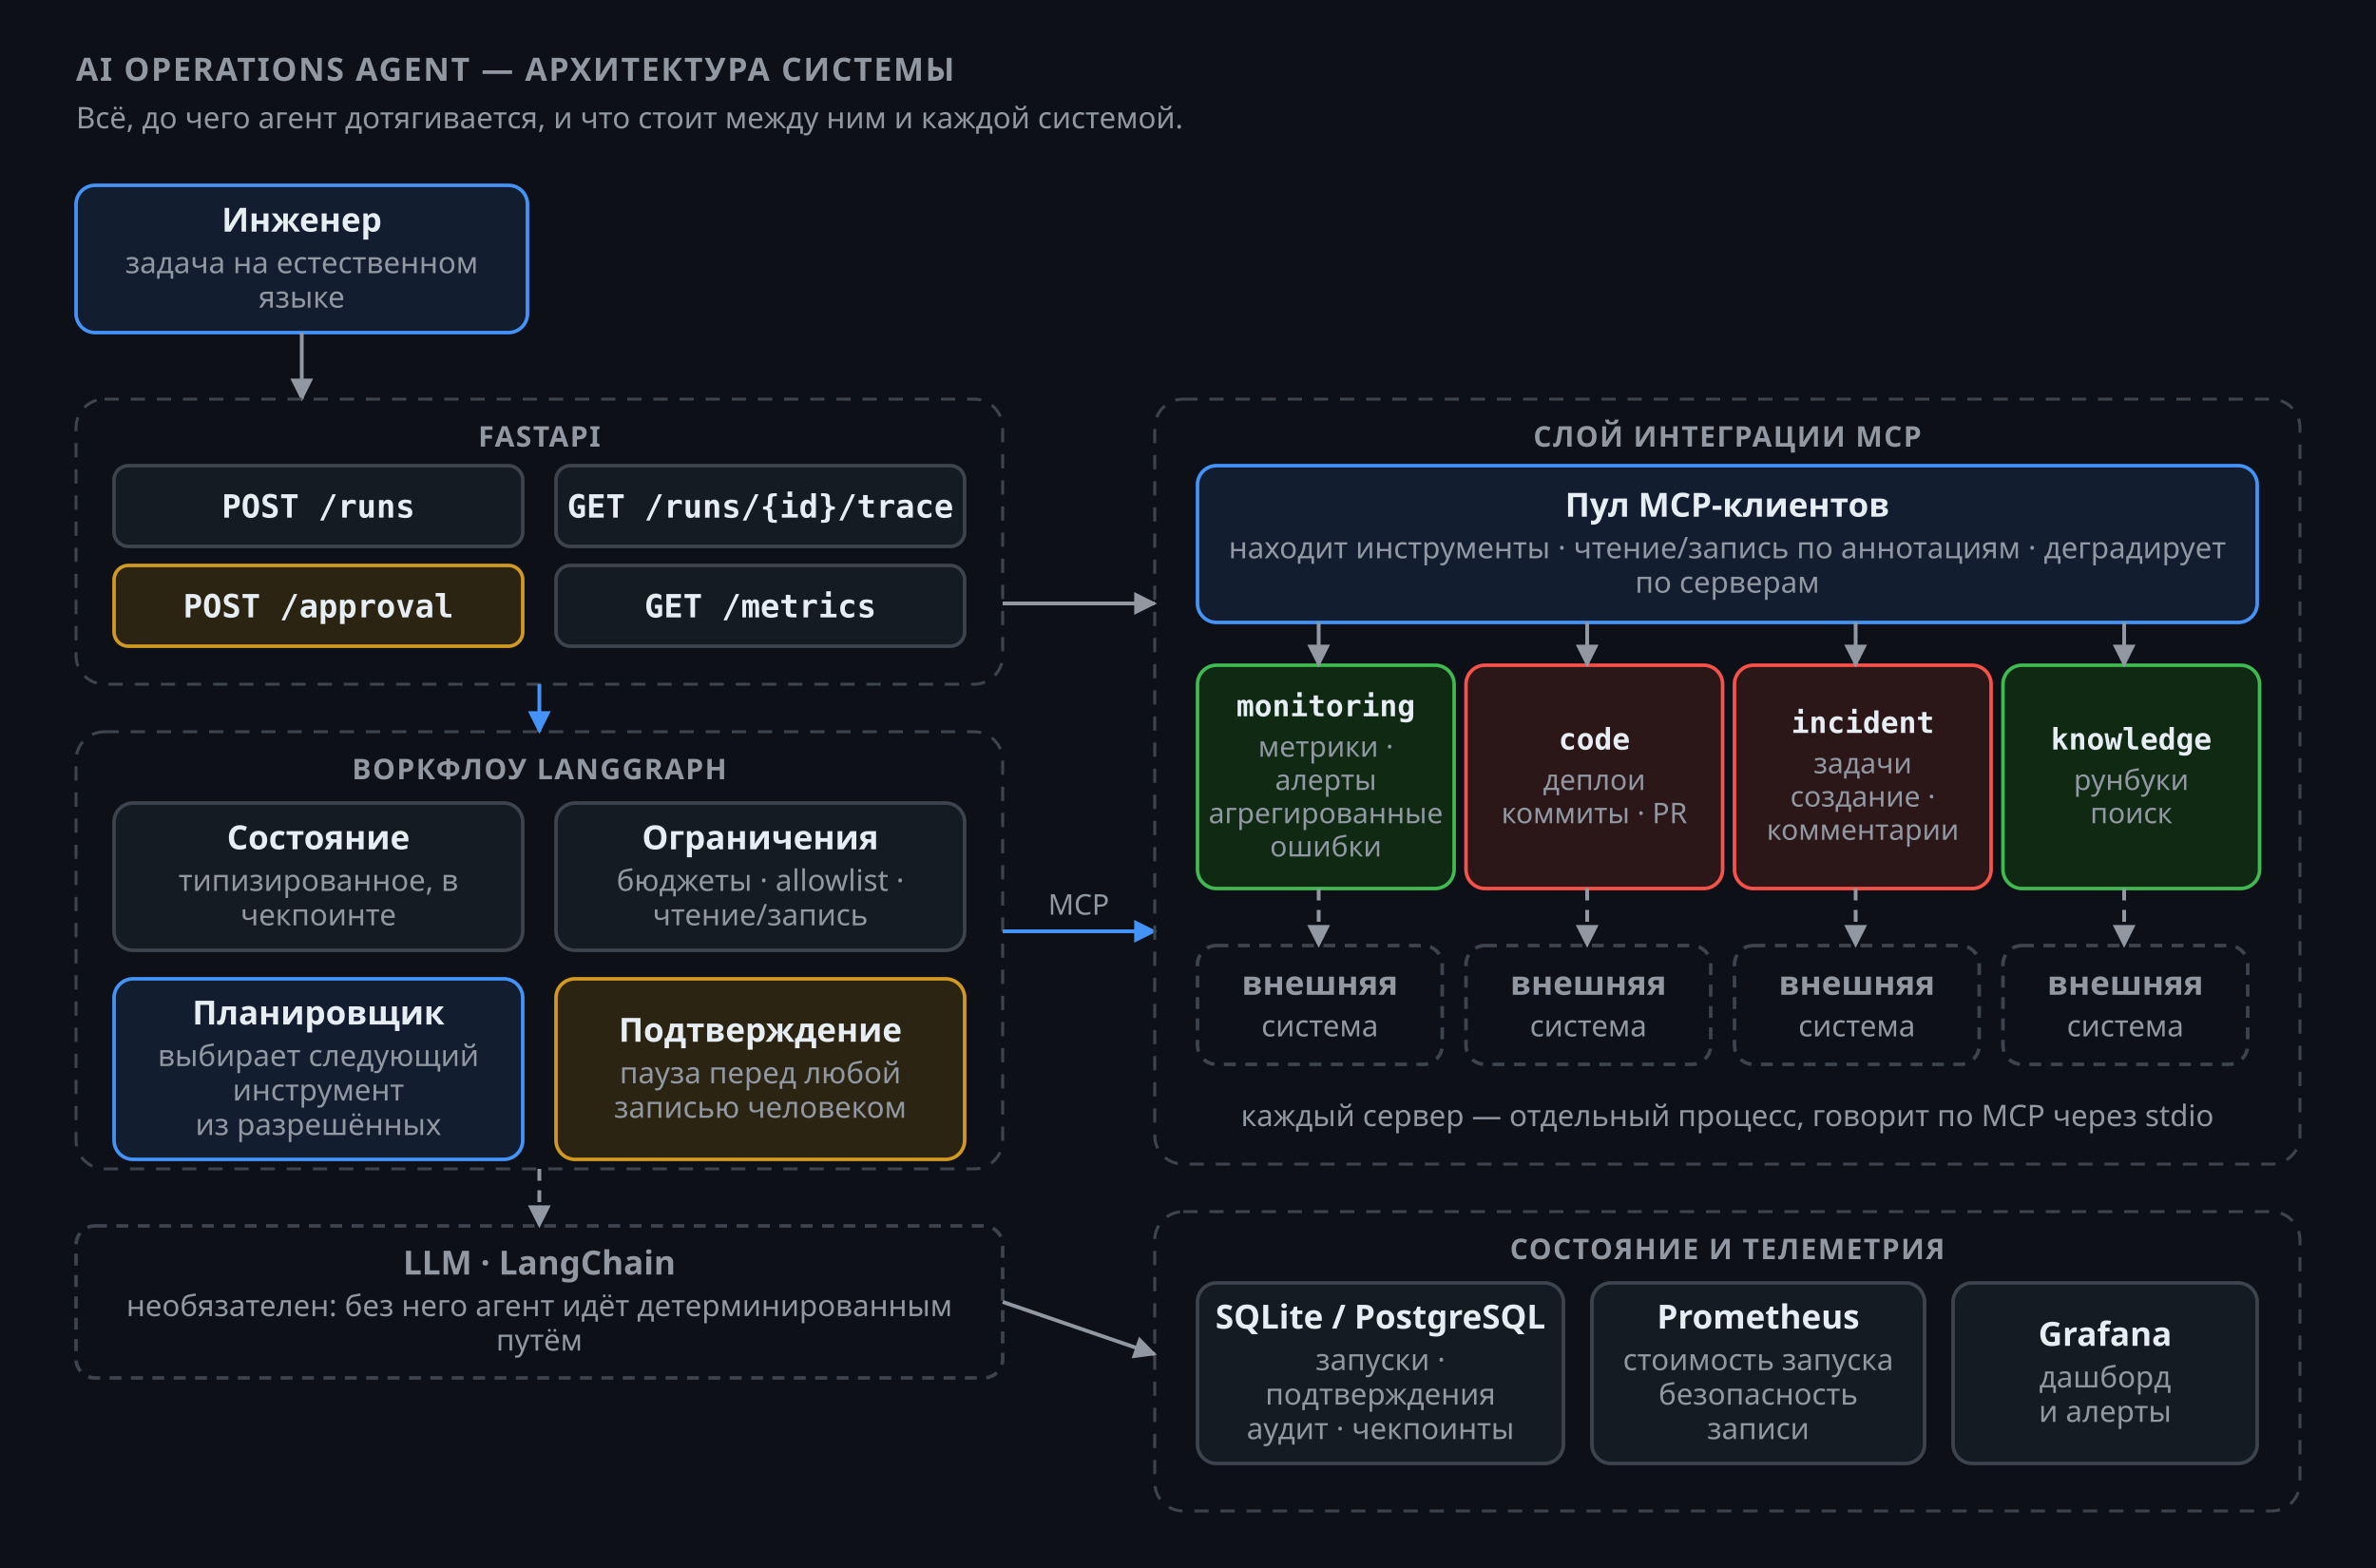
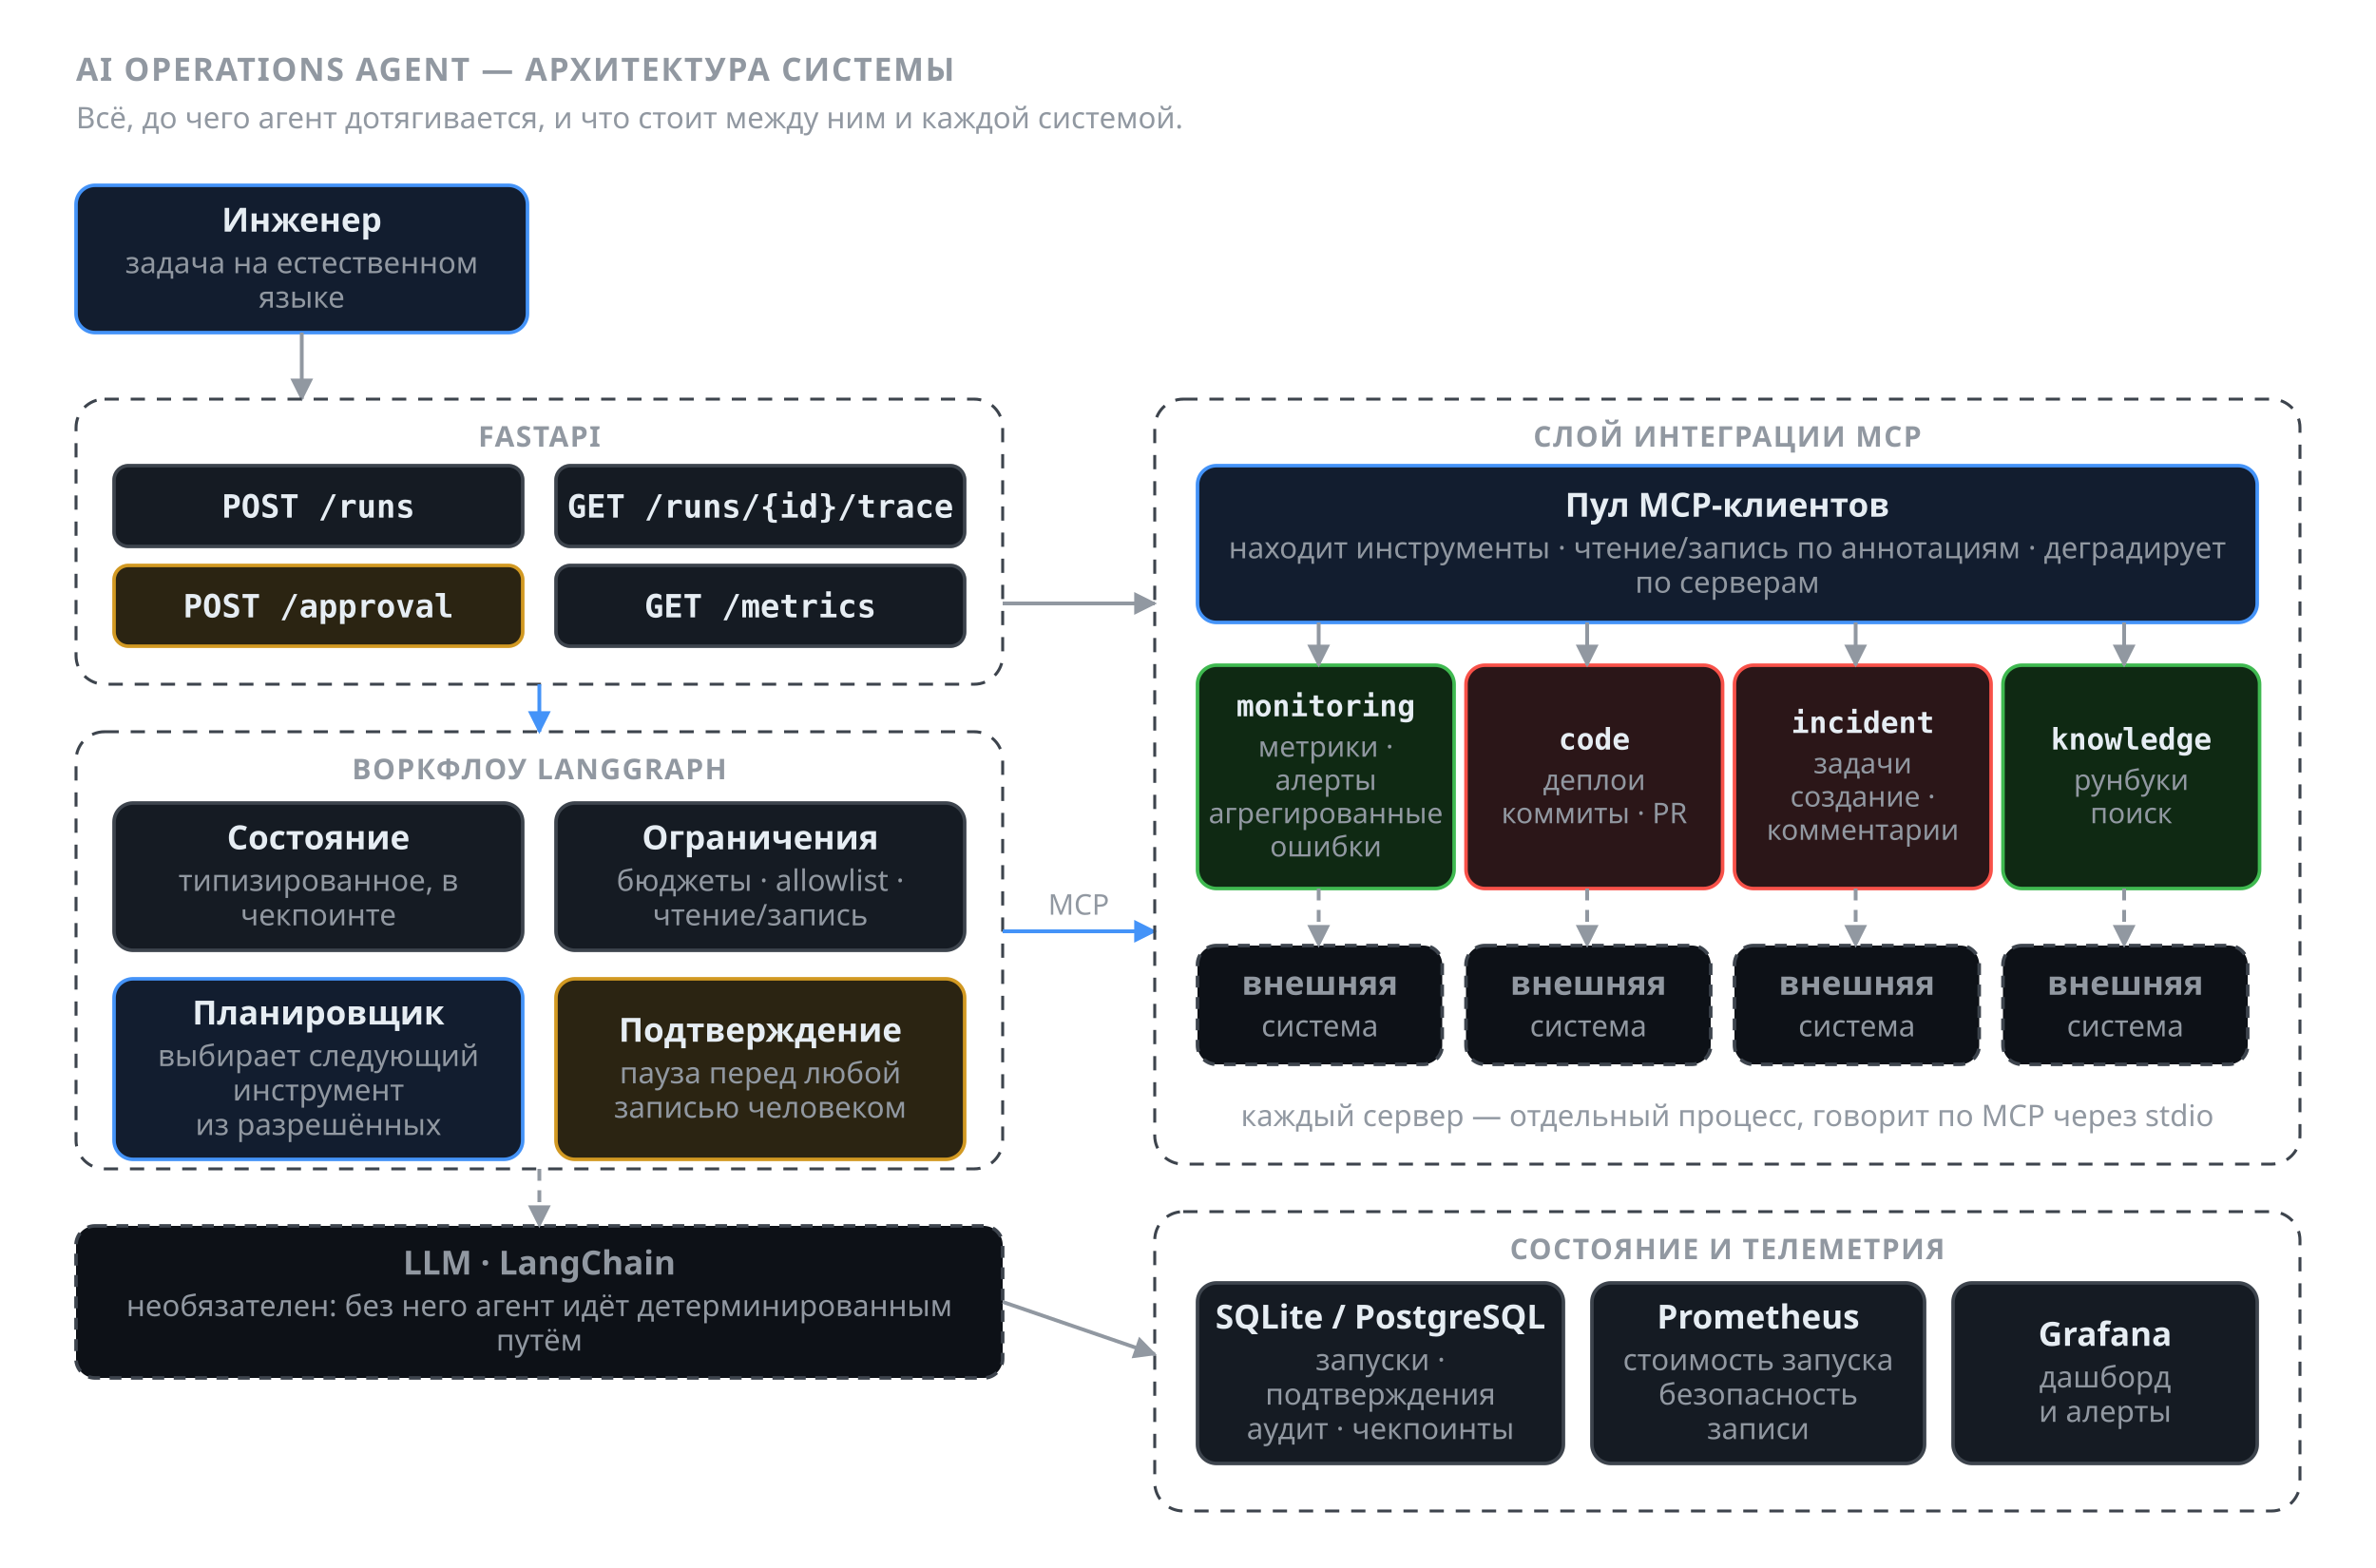
<svg xmlns="http://www.w3.org/2000/svg" viewBox="0 0 1000 660" width="1000" height="660" role="img" aria-labelledby="title desc" font-family="-apple-system, BlinkMacSystemFont, 'Segoe UI', 'Noto Sans', Helvetica, Arial, sans-serif">
  <defs>
    <marker id="arrow" viewBox="0 0 10 10" refX="9" refY="5" markerWidth="6" markerHeight="6" orient="auto-start-reverse">
      <path d="M 0 0 L 10 5 L 0 10 z" fill="#9198a1" />
    </marker>
    <marker id="arrow-accent" viewBox="0 0 10 10" refX="9" refY="5" markerWidth="6" markerHeight="6" orient="auto-start-reverse">
      <path d="M 0 0 L 10 5 L 0 10 z" fill="#4493f8" />
    </marker>
    <marker id="arrow-danger" viewBox="0 0 10 10" refX="9" refY="5" markerWidth="6" markerHeight="6" orient="auto-start-reverse">
      <path d="M 0 0 L 10 5 L 0 10 z" fill="#f85149" />
    </marker>
  </defs>
-   <rect width="1000" height="660" fill="#0d1117" />
  <text x="32" y="34" font-size="13.5" font-weight="700" letter-spacing="0.7" fill="#9198a1">AI OPERATIONS AGENT — АРХИТЕКТУРА СИСТЕМЫ</text>
  <text x="32" y="54" text-anchor="start" font-size="12.5" fill="#9198a1">Всё, до чего агент дотягивается, и что стоит между ним и каждой системой.</text>
  <rect x="32" y="78" width="190" height="62" rx="8" fill="#121d2f" stroke="#4493f8" stroke-width="1.5" />
  <text x="127.0" y="97.48" text-anchor="middle" font-size="14" font-weight="600" fill="#e6edf3">Инженер</text>
  <text x="127.0" y="114.98" text-anchor="middle" font-size="12.5" fill="#9198a1">задача на естественном</text>
  <text x="127.0" y="129.48" text-anchor="middle" font-size="12.5" fill="#9198a1">языке</text>
  <path d="M 127 140 L 127 168" fill="none" stroke="#9198a1" stroke-width="1.6" marker-end="url(#arrow)" />
  <rect x="32" y="168" width="390" height="120" rx="12" fill="none" stroke="#3d444d" stroke-width="1.25" stroke-dasharray="6 5" />
  <text x="227.0" y="188" text-anchor="middle" font-size="12" font-weight="600" letter-spacing="0.6" fill="#9198a1">FASTAPI</text>
  <rect x="48" y="196" width="172" height="34" rx="6" fill="#151b23" stroke="#3d444d" stroke-width="1.5" />
  <text x="134.0" y="217.86" text-anchor="middle" font-size="13.5" font-weight="600" fill="#e6edf3" font-family="ui-monospace, SFMono-Regular, 'SF Mono', Menlo, Consolas, monospace">POST /runs</text>
  <rect x="48" y="238" width="172" height="34" rx="6" fill="#2b2412" stroke="#d29922" stroke-width="1.5" />
  <text x="134.0" y="259.86" text-anchor="middle" font-size="13.5" font-weight="600" fill="#e6edf3" font-family="ui-monospace, SFMono-Regular, 'SF Mono', Menlo, Consolas, monospace">POST /approval</text>
  <rect x="234" y="196" width="172" height="34" rx="6" fill="#151b23" stroke="#3d444d" stroke-width="1.5" />
  <text x="320.0" y="217.86" text-anchor="middle" font-size="13.5" font-weight="600" fill="#e6edf3" font-family="ui-monospace, SFMono-Regular, 'SF Mono', Menlo, Consolas, monospace">GET /runs/{id}/trace</text>
  <rect x="234" y="238" width="172" height="34" rx="6" fill="#151b23" stroke="#3d444d" stroke-width="1.5" />
  <text x="320.0" y="259.86" text-anchor="middle" font-size="13.5" font-weight="600" fill="#e6edf3" font-family="ui-monospace, SFMono-Regular, 'SF Mono', Menlo, Consolas, monospace">GET /metrics</text>
  <rect x="32" y="308" width="390" height="184" rx="12" fill="none" stroke="#3d444d" stroke-width="1.25" stroke-dasharray="6 5" />
  <text x="227.0" y="328" text-anchor="middle" font-size="12" font-weight="600" letter-spacing="0.6" fill="#9198a1">ВОРКФЛОУ LANGGRAPH</text>
  <rect x="48" y="338" width="172" height="62" rx="8" fill="#151b23" stroke="#3d444d" stroke-width="1.5" />
  <text x="134.0" y="357.48" text-anchor="middle" font-size="14" font-weight="600" fill="#e6edf3">Состояние</text>
  <text x="134.0" y="374.98" text-anchor="middle" font-size="12.5" fill="#9198a1">типизированное, в</text>
  <text x="134.0" y="389.48" text-anchor="middle" font-size="12.5" fill="#9198a1">чекпоинте</text>
  <rect x="234" y="338" width="172" height="62" rx="8" fill="#151b23" stroke="#3d444d" stroke-width="1.5" />
  <text x="320.0" y="357.48" text-anchor="middle" font-size="14" font-weight="600" fill="#e6edf3">Ограничения</text>
  <text x="320.0" y="374.98" text-anchor="middle" font-size="12.5" fill="#9198a1">бюджеты · allowlist ·</text>
  <text x="320.0" y="389.48" text-anchor="middle" font-size="12.5" fill="#9198a1">чтение/запись</text>
  <rect x="48" y="412" width="172" height="76" rx="8" fill="#121d2f" stroke="#4493f8" stroke-width="1.5" />
  <text x="134.0" y="431.23" text-anchor="middle" font-size="14" font-weight="600" fill="#e6edf3">Планировщик</text>
  <text x="134.0" y="448.73" text-anchor="middle" font-size="12.5" fill="#9198a1">выбирает следующий</text>
  <text x="134.0" y="463.23" text-anchor="middle" font-size="12.5" fill="#9198a1">инструмент</text>
  <text x="134.0" y="477.73" text-anchor="middle" font-size="12.5" fill="#9198a1">из разрешённых</text>
  <rect x="234" y="412" width="172" height="76" rx="8" fill="#2b2412" stroke="#d29922" stroke-width="1.5" />
  <text x="320.0" y="438.48" text-anchor="middle" font-size="14" font-weight="600" fill="#e6edf3">Подтверждение</text>
  <text x="320.0" y="455.98" text-anchor="middle" font-size="12.5" fill="#9198a1">пауза перед любой</text>
  <text x="320.0" y="470.48" text-anchor="middle" font-size="12.5" fill="#9198a1">записью человеком</text>
  <rect x="32" y="516" width="390" height="64" rx="8" fill="#0d1117" stroke="#3d444d" stroke-width="1.5" stroke-dasharray="5 4" />
  <text x="227.0" y="536.48" text-anchor="middle" font-size="14" font-weight="600" fill="#9198a1">LLM  ·  LangChain</text>
  <text x="227.0" y="553.98" text-anchor="middle" font-size="12.5" fill="#9198a1">необязателен: без него агент идёт детерминированным</text>
  <text x="227.0" y="568.48" text-anchor="middle" font-size="12.5" fill="#9198a1">путём</text>
  <path d="M 227 492 L 227 516" fill="none" stroke="#9198a1" stroke-width="1.6" stroke-dasharray="5 4" marker-end="url(#arrow)" />
  <path d="M 227 288 L 227 308" fill="none" stroke="#4493f8" stroke-width="1.6" marker-end="url(#arrow-accent)" />
  <path d="M 422 392 L 486 392" fill="none" stroke="#4493f8" stroke-width="1.6" marker-end="url(#arrow-accent)" />
  <text x="454.0" y="385.0" text-anchor="middle" font-size="12" fill="#9198a1">MCP</text>
  <rect x="486" y="168" width="482" height="322" rx="12" fill="none" stroke="#3d444d" stroke-width="1.25" stroke-dasharray="6 5" />
  <text x="727.0" y="188" text-anchor="middle" font-size="12" font-weight="600" letter-spacing="0.6" fill="#9198a1">СЛОЙ ИНТЕГРАЦИИ MCP</text>
  <rect x="504" y="196" width="446" height="66" rx="8" fill="#121d2f" stroke="#4493f8" stroke-width="1.5" />
  <text x="727.0" y="217.48" text-anchor="middle" font-size="14" font-weight="600" fill="#e6edf3">Пул MCP-клиентов</text>
  <text x="727.0" y="234.98" text-anchor="middle" font-size="12.5" fill="#9198a1">находит инструменты · чтение/запись по аннотациям · деградирует</text>
  <text x="727.0" y="249.48" text-anchor="middle" font-size="12.5" fill="#9198a1">по серверам</text>
  <rect x="504" y="280" width="108" height="94" rx="8" fill="#0f2913" stroke="#3fb950" stroke-width="1.5" />
  <text x="558.0" y="301.5" text-anchor="middle" font-size="12.5" font-weight="600" fill="#e6edf3" font-family="ui-monospace, SFMono-Regular, 'SF Mono', Menlo, Consolas, monospace">monitoring</text>
  <text x="558.0" y="318.5" text-anchor="middle" font-size="12" fill="#9198a1">метрики ·</text>
  <text x="558.0" y="332.5" text-anchor="middle" font-size="12" fill="#9198a1">алерты</text>
  <text x="558.0" y="346.5" text-anchor="middle" font-size="12" fill="#9198a1">агрегированные</text>
  <text x="558.0" y="360.5" text-anchor="middle" font-size="12" fill="#9198a1">ошибки</text>
  <path d="M 555 262 L 555 280" fill="none" stroke="#9198a1" stroke-width="1.6" marker-end="url(#arrow)" />
  <rect x="504" y="398" width="103" height="50" rx="8" fill="#0d1117" stroke="#3d444d" stroke-width="1.5" stroke-dasharray="5 4" />
  <text x="555.5" y="418.73" text-anchor="middle" font-size="14" font-weight="600" fill="#9198a1">внешняя</text>
  <text x="555.5" y="436.23" text-anchor="middle" font-size="12.5" fill="#9198a1">система</text>
  <path d="M 555 374 L 555 398" fill="none" stroke="#9198a1" stroke-width="1.6" stroke-dasharray="5 4" marker-end="url(#arrow)" />
  <rect x="617" y="280" width="108" height="94" rx="8" fill="#2b1618" stroke="#f85149" stroke-width="1.5" />
  <text x="671.0" y="315.5" text-anchor="middle" font-size="12.5" font-weight="600" fill="#e6edf3" font-family="ui-monospace, SFMono-Regular, 'SF Mono', Menlo, Consolas, monospace">code</text>
  <text x="671.0" y="332.5" text-anchor="middle" font-size="12" fill="#9198a1">деплои</text>
  <text x="671.0" y="346.5" text-anchor="middle" font-size="12" fill="#9198a1">коммиты · PR</text>
  <path d="M 668 262 L 668 280" fill="none" stroke="#9198a1" stroke-width="1.6" marker-end="url(#arrow)" />
  <rect x="617" y="398" width="103" height="50" rx="8" fill="#0d1117" stroke="#3d444d" stroke-width="1.5" stroke-dasharray="5 4" />
  <text x="668.5" y="418.73" text-anchor="middle" font-size="14" font-weight="600" fill="#9198a1">внешняя</text>
  <text x="668.5" y="436.23" text-anchor="middle" font-size="12.5" fill="#9198a1">система</text>
  <path d="M 668 374 L 668 398" fill="none" stroke="#9198a1" stroke-width="1.6" stroke-dasharray="5 4" marker-end="url(#arrow)" />
  <rect x="730" y="280" width="108" height="94" rx="8" fill="#2b1618" stroke="#f85149" stroke-width="1.5" />
  <text x="784.0" y="308.5" text-anchor="middle" font-size="12.5" font-weight="600" fill="#e6edf3" font-family="ui-monospace, SFMono-Regular, 'SF Mono', Menlo, Consolas, monospace">incident</text>
  <text x="784.0" y="325.5" text-anchor="middle" font-size="12" fill="#9198a1">задачи</text>
  <text x="784.0" y="339.5" text-anchor="middle" font-size="12" fill="#9198a1">создание ·</text>
  <text x="784.0" y="353.5" text-anchor="middle" font-size="12" fill="#9198a1">комментарии</text>
  <path d="M 781 262 L 781 280" fill="none" stroke="#9198a1" stroke-width="1.6" marker-end="url(#arrow)" />
  <rect x="730" y="398" width="103" height="50" rx="8" fill="#0d1117" stroke="#3d444d" stroke-width="1.5" stroke-dasharray="5 4" />
  <text x="781.5" y="418.73" text-anchor="middle" font-size="14" font-weight="600" fill="#9198a1">внешняя</text>
  <text x="781.5" y="436.23" text-anchor="middle" font-size="12.5" fill="#9198a1">система</text>
  <path d="M 781 374 L 781 398" fill="none" stroke="#9198a1" stroke-width="1.6" stroke-dasharray="5 4" marker-end="url(#arrow)" />
  <rect x="843" y="280" width="108" height="94" rx="8" fill="#0f2913" stroke="#3fb950" stroke-width="1.5" />
  <text x="897.0" y="315.5" text-anchor="middle" font-size="12.5" font-weight="600" fill="#e6edf3" font-family="ui-monospace, SFMono-Regular, 'SF Mono', Menlo, Consolas, monospace">knowledge</text>
  <text x="897.0" y="332.5" text-anchor="middle" font-size="12" fill="#9198a1">рунбуки</text>
  <text x="897.0" y="346.5" text-anchor="middle" font-size="12" fill="#9198a1">поиск</text>
  <path d="M 894 262 L 894 280" fill="none" stroke="#9198a1" stroke-width="1.6" marker-end="url(#arrow)" />
  <rect x="843" y="398" width="103" height="50" rx="8" fill="#0d1117" stroke="#3d444d" stroke-width="1.5" stroke-dasharray="5 4" />
  <text x="894.5" y="418.73" text-anchor="middle" font-size="14" font-weight="600" fill="#9198a1">внешняя</text>
  <text x="894.5" y="436.23" text-anchor="middle" font-size="12.5" fill="#9198a1">система</text>
  <path d="M 894 374 L 894 398" fill="none" stroke="#9198a1" stroke-width="1.6" stroke-dasharray="5 4" marker-end="url(#arrow)" />
  <text x="727" y="474" text-anchor="middle" font-size="12.5" fill="#9198a1">каждый сервер — отдельный процесс, говорит по MCP через stdio</text>
  <rect x="486" y="510" width="482" height="126" rx="12" fill="none" stroke="#3d444d" stroke-width="1.25" stroke-dasharray="6 5" />
  <text x="727.0" y="530" text-anchor="middle" font-size="12" font-weight="600" letter-spacing="0.6" fill="#9198a1">СОСТОЯНИЕ И ТЕЛЕМЕТРИЯ</text>
  <rect x="504" y="540" width="154" height="76" rx="8" fill="#151b23" stroke="#3d444d" stroke-width="1.5" />
  <text x="581.0" y="559.23" text-anchor="middle" font-size="14" font-weight="600" fill="#e6edf3">SQLite / PostgreSQL</text>
  <text x="581.0" y="576.73" text-anchor="middle" font-size="12.5" fill="#9198a1">запуски ·</text>
  <text x="581.0" y="591.23" text-anchor="middle" font-size="12.5" fill="#9198a1">подтверждения</text>
  <text x="581.0" y="605.73" text-anchor="middle" font-size="12.5" fill="#9198a1">аудит · чекпоинты</text>
  <rect x="670" y="540" width="140" height="76" rx="8" fill="#151b23" stroke="#3d444d" stroke-width="1.5" />
  <text x="740.0" y="559.23" text-anchor="middle" font-size="14" font-weight="600" fill="#e6edf3">Prometheus</text>
  <text x="740.0" y="576.73" text-anchor="middle" font-size="12.5" fill="#9198a1">стоимость запуска</text>
  <text x="740.0" y="591.23" text-anchor="middle" font-size="12.5" fill="#9198a1">безопасность</text>
  <text x="740.0" y="605.73" text-anchor="middle" font-size="12.5" fill="#9198a1">записи</text>
  <rect x="822" y="540" width="128" height="76" rx="8" fill="#151b23" stroke="#3d444d" stroke-width="1.5" />
  <text x="886.0" y="566.48" text-anchor="middle" font-size="14" font-weight="600" fill="#e6edf3">Grafana</text>
  <text x="886.0" y="583.98" text-anchor="middle" font-size="12.5" fill="#9198a1">дашборд</text>
  <text x="886.0" y="598.48" text-anchor="middle" font-size="12.5" fill="#9198a1">и алерты</text>
  <path d="M 422 254 L 486 254" fill="none" stroke="#9198a1" stroke-width="1.6" marker-end="url(#arrow)" />
  <path d="M 422 548 L 486 570" fill="none" stroke="#9198a1" stroke-width="1.6" marker-end="url(#arrow)" />
</svg>
